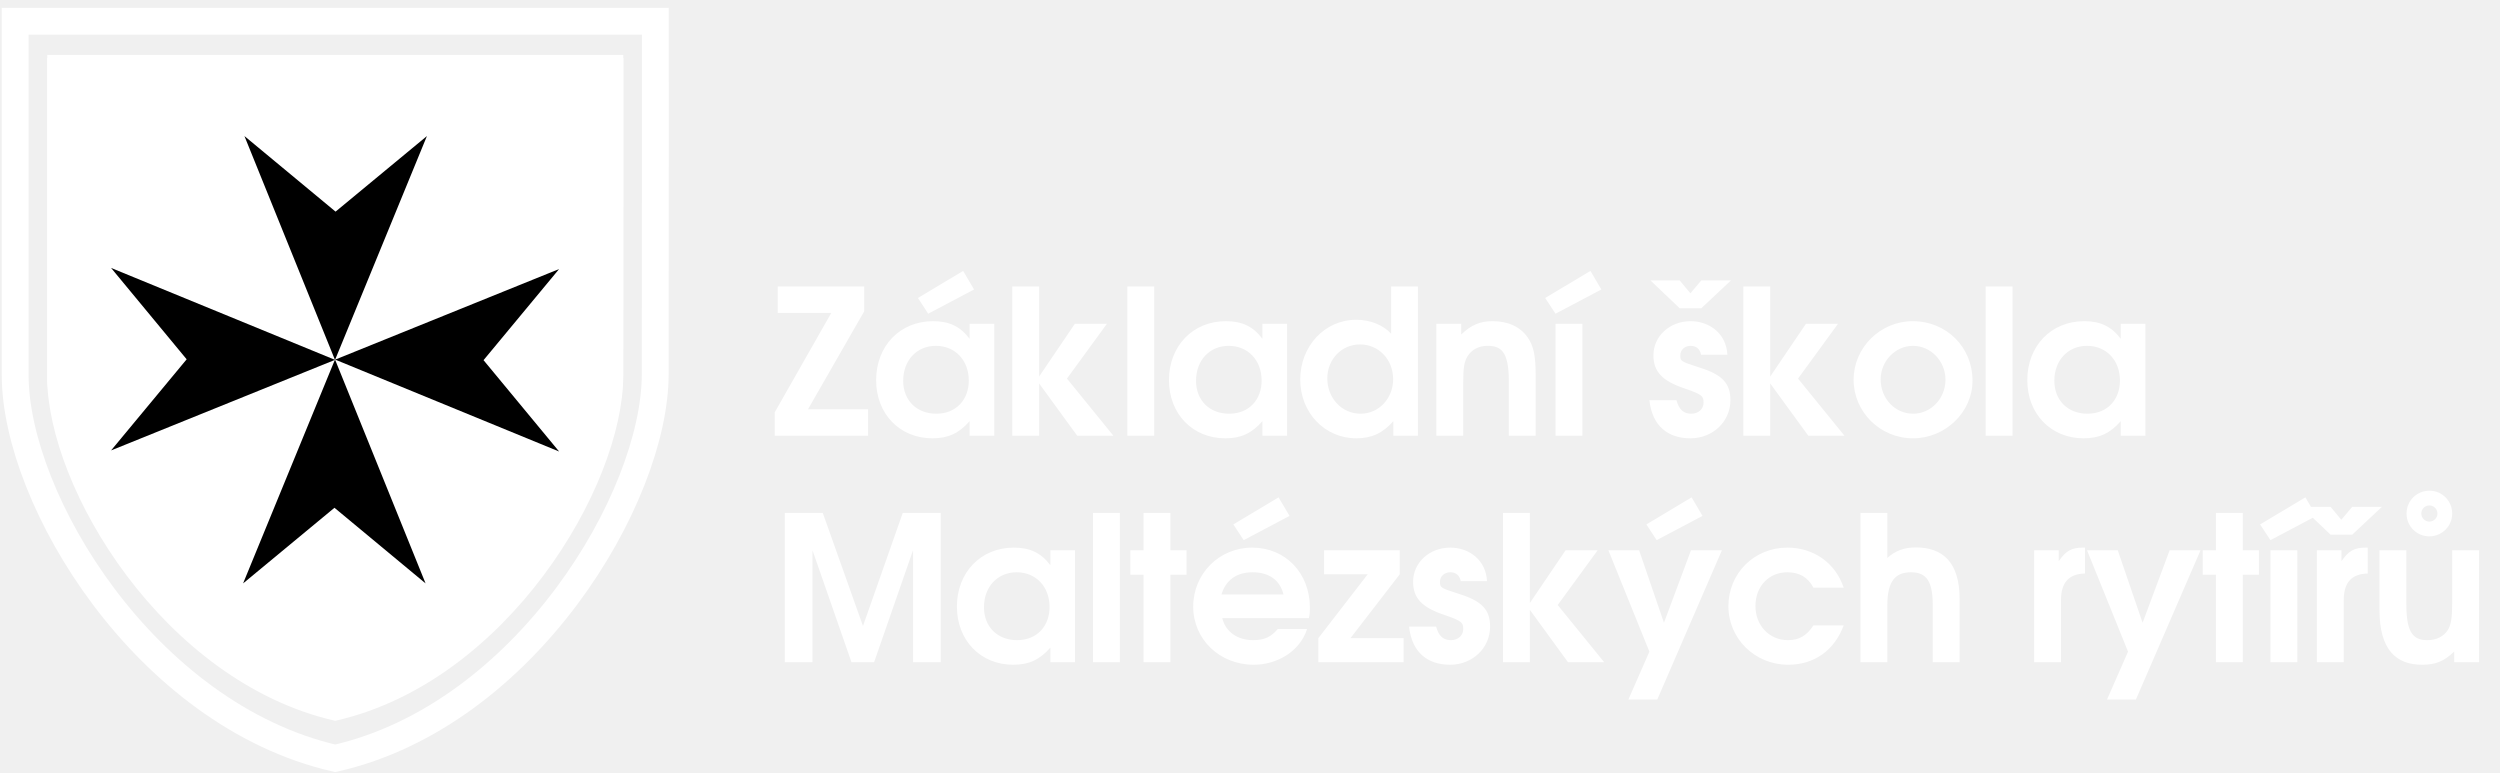
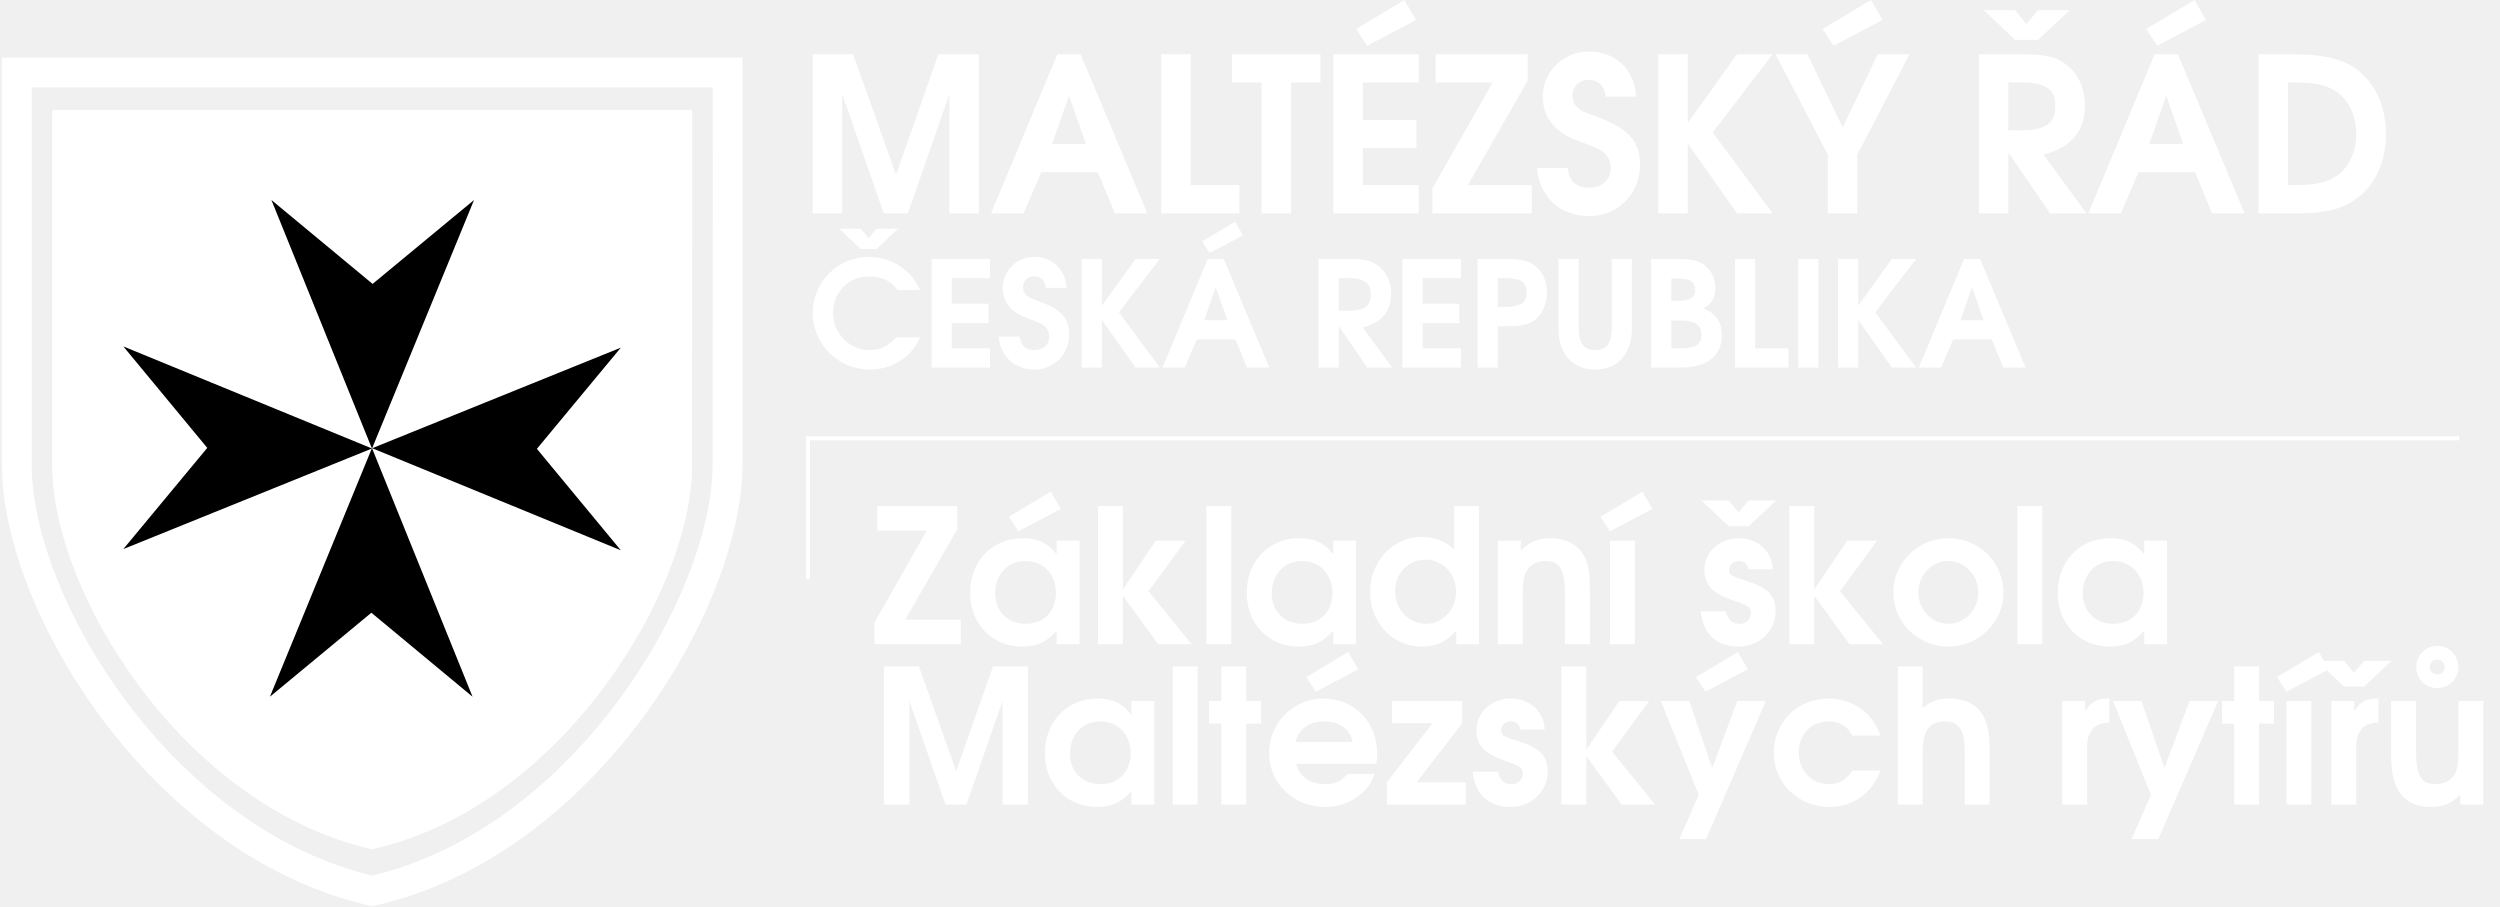
- <svg xmlns="http://www.w3.org/2000/svg" viewBox="0 0 408.5 126.2" width="408.5" height="126.2" role="img">
+ <svg xmlns="http://www.w3.org/2000/svg" viewBox="0 -7.2 367.9 133.4" width="367.9" height="133.4" role="img">
  <g transform="translate(-113.9 -228.2)">
    <path fill-rule="nonzero" fill="none" d="M 168.67 352.11 C 200.06 344.96 221.41 309.17 221.43 288.82 C 221.47 264.14 221.45 230.60 221.45 230.60 L 115.91 230.60 C 115.91 230.60 115.90 263.93 115.91 288.91 C 115.91 309.43 137.35 344.91 168.67 352.11 " />
    <path fill="none" stroke-width="4.43" stroke-linejoin="miter" stroke="#fff" d="M 0.00 -0.00 C 31.42 7.15 52.79 42.99 52.82 63.36 C 52.86 88.07 52.84 121.65 52.84 121.65 L -52.82 121.65 C -52.82 121.65 -52.83 88.28 -52.82 63.27 C -52.82 42.73 -31.36 7.21 0.00 -0.00 Z M 0.00 -0.00 " transform="matrix(0.99, 0, 0, -0.99, 168.67, 352.11)" />
    <path fill-rule="nonzero" fill="#fff" d="M 168.67 345.53 C 196.66 339.16 215.69 307.24 215.72 289.10 C 215.75 267.09 215.74 237.18 215.74 237.18 L 121.62 237.18 C 121.62 237.18 121.62 266.91 121.62 289.18 C 121.63 307.47 140.74 339.11 168.67 345.53 " />
    <path fill="none" stroke-width="0.89" stroke-linejoin="miter" stroke="#fff" d="M -0.00 0.00 C 28.02 6.38 47.07 38.33 47.10 56.50 C 47.13 78.53 47.12 108.48 47.12 108.48 L -47.10 108.48 C -47.10 108.48 -47.11 78.72 -47.10 56.42 C -47.10 38.10 -27.96 6.43 -0.00 0.00 Z M -0.00 0.00 " transform="matrix(0.99, 0, 0, -0.99, 168.67, 345.53)" />
    <path fill-rule="nonzero" fill="#000" d="M 168.64 286.94 L 153.62 323.53 L 168.55 311.17 L 183.44 323.53 L 168.64 286.94 " />
    <path fill-rule="nonzero" fill="#000" d="M 168.64 287.02 L 183.66 250.43 L 168.73 262.78 L 153.84 250.43 L 168.64 287.02 " />
    <path fill-rule="nonzero" fill="#000" d="M 168.67 286.96 L 205.26 301.98 L 192.91 287.05 L 205.26 272.16 L 168.67 286.96 " />
    <path fill-rule="nonzero" fill="#000" d="M 168.64 287.00 L 132.05 271.98 L 144.40 286.91 L 132.05 301.80 L 168.64 287.00 " />
  </g>
-   <path fill="#fff" d="M126.59 71.2H141.84V66.87H132.03L141.21 50.87V46.81H127.08V51.13H135.83L126.59 67.37ZM143.16 62.12C143.16 67.63 147.02 71.62 152.36 71.62C154.94 71.62 156.69 70.80 158.43 68.82V71.2H162.46V52.91H158.43V55.36C156.92 53.34 155.10 52.48 152.46 52.48C147.05 52.48 143.16 56.54 143.16 62.12ZM147.58 62.22C147.58 58.89 149.79 56.51 152.92 56.51C156.06 56.51 158.30 58.85 158.30 62.19C158.30 65.22 156.32 67.60 152.99 67.60C149.79 67.60 147.58 65.42 147.58 62.22ZM149.99 48.69 151.67 51.26 159.16 47.30 157.38 44.27ZM165.40 71.2H169.79V62.65L176.02 71.2H181.93L174.34 61.86L180.87 52.91H175.63L169.79 61.53V46.81H165.40ZM184.21 71.2H188.60V46.81H184.21ZM191.01 62.12C191.01 67.63 194.87 71.62 200.21 71.62C202.79 71.62 204.54 70.80 206.28 68.82V71.2H210.31V52.91H206.28V55.36C204.77 53.34 202.95 52.48 200.31 52.48C194.90 52.48 191.01 56.54 191.01 62.12ZM195.43 62.22C195.43 58.89 197.64 56.51 200.77 56.51C203.91 56.51 206.15 58.85 206.15 62.19C206.15 65.22 204.17 67.60 200.84 67.60C197.64 67.60 195.43 65.42 195.43 62.22ZM212.46 62.02C212.46 67.43 216.45 71.62 221.63 71.62C224.10 71.62 225.92 70.80 227.67 68.82V71.2H231.69V46.81H227.31V54.53C226.02 53.11 223.91 52.25 221.60 52.25C216.48 52.25 212.46 56.54 212.46 62.02ZM216.88 61.82C216.88 58.72 219.22 56.28 222.22 56.28C225.29 56.28 227.64 58.75 227.64 61.96C227.64 65.12 225.29 67.60 222.32 67.60C219.25 67.60 216.88 65.06 216.88 61.82ZM234.70 71.2H239.09V62.58C239.09 60.14 239.25 59.08 239.81 58.19C240.51 57.10 241.66 56.51 243.05 56.51C245.22 56.51 246.54 57.37 246.54 62.25V71.2H250.93V61.39C250.93 58.13 250.60 56.54 249.61 55.12C248.42 53.41 246.45 52.48 243.90 52.48C241.82 52.48 240.37 53.11 238.76 54.66V52.91H234.70ZM252.48 48.69 254.17 51.26 261.66 47.30 259.88 44.27ZM254.17 71.2H258.56V52.91H254.17ZM269.51 65.39C269.97 69.64 272.58 71.62 276.21 71.62C279.87 71.62 282.75 68.89 282.75 65.39C282.75 62.68 281.49 61.23 277.66 60.04C274.66 59.08 274.56 59.02 274.56 58.06C274.56 57.17 275.29 56.51 276.24 56.51C277.17 56.51 277.76 57.01 277.96 57.96H282.25C282.09 54.53 279.35 52.48 276.24 52.48C272.84 52.48 270.17 54.93 270.17 58.06C270.17 60.73 271.62 62.25 275.25 63.47C278.19 64.46 278.36 64.76 278.36 65.82C278.36 66.84 277.50 67.60 276.38 67.60C275.09 67.60 274.36 66.94 273.93 65.39ZM269.68 45.82 274.46 50.37H277.99L282.84 45.82H277.99L276.21 47.93L274.46 45.82ZM284.86 71.2H289.25V62.65L295.48 71.2H301.39L293.80 61.86L300.33 52.91H295.09L289.25 61.53V46.81H284.86ZM302.88 62.05C302.88 67.33 307.23 71.62 312.58 71.62C317.89 71.62 322.31 67.33 322.31 62.19C322.31 56.74 318.06 52.48 312.54 52.48C307.23 52.48 302.88 56.81 302.88 62.05ZM307.30 61.99C307.30 58.99 309.71 56.51 312.58 56.51C315.51 56.51 317.89 59.02 317.89 62.05C317.89 65.12 315.51 67.60 312.61 67.60C309.64 67.60 307.30 65.12 307.30 61.99ZM324.46 71.2H328.85V46.81H324.46ZM331.26 62.12C331.26 67.63 335.12 71.62 340.46 71.62C343.04 71.62 344.78 70.80 346.53 68.82V71.2H350.56V52.91H346.53V55.36C345.02 53.34 343.20 52.48 340.56 52.48C335.15 52.48 331.26 56.54 331.26 62.12ZM335.68 62.22C335.68 58.89 337.89 56.51 341.02 56.51C344.16 56.51 346.40 58.85 346.40 62.19C346.40 65.22 344.42 67.60 341.09 67.60C337.89 67.60 335.68 65.42 335.68 62.22Z" />
-   <path fill="#fff" d="M128.24 108.2H132.76V89.91L139.13 108.2H142.83L149.19 89.91V108.2H153.72V83.81H147.51L141.01 102.29L134.44 83.81H128.24ZM156.36 99.12C156.36 104.63 160.22 108.62 165.56 108.62C168.14 108.62 169.89 107.80 171.63 105.82V108.2H175.66V89.91H171.63V92.36C170.12 90.34 168.30 89.48 165.66 89.48C160.25 89.48 156.36 93.54 156.36 99.12ZM160.78 99.22C160.78 95.89 162.99 93.51 166.12 93.51C169.26 93.51 171.50 95.85 171.50 99.19C171.50 102.22 169.52 104.60 166.19 104.60C162.99 104.60 160.78 102.42 160.78 99.22ZM178.60 108.2H182.99V83.81H178.60ZM184.70 93.91H186.85V108.2H191.24V93.91H193.88V89.91H191.24V83.81H186.85V89.91H184.70ZM194.97 99.12C194.97 104.47 199.29 108.62 204.87 108.62C208.56 108.62 212.36 106.55 213.58 102.78H208.79C207.67 104.10 206.58 104.60 204.77 104.60C202.16 104.60 200.25 103.21 199.72 101.00H213.87C214.01 100.37 214.04 99.98 214.04 99.32C214.04 93.64 210.05 89.48 204.60 89.48C199.22 89.48 194.97 93.74 194.97 99.12ZM199.59 97.14C200.28 94.80 202.06 93.51 204.67 93.51C207.37 93.51 209.16 94.80 209.72 97.14ZM201.53 85.69 203.22 88.26 210.71 84.30 208.92 81.27ZM215.42 108.2H229.35V104.27H220.67L228.72 93.84V89.91H216.35V93.84H223.48L215.42 104.27ZM230.24 102.39C230.70 106.64 233.31 108.62 236.94 108.62C240.60 108.62 243.48 105.89 243.48 102.39C243.48 99.68 242.22 98.23 238.39 97.04C235.39 96.08 235.29 96.02 235.29 95.06C235.29 94.17 236.02 93.51 236.97 93.51C237.90 93.51 238.49 94.01 238.69 94.96H242.98C242.81 91.53 240.08 89.48 236.97 89.48C233.57 89.48 230.90 91.93 230.90 95.06C230.90 97.73 232.35 99.25 235.98 100.47C238.92 101.46 239.09 101.76 239.09 102.82C239.09 103.84 238.23 104.60 237.11 104.60C235.82 104.60 235.09 103.94 234.66 102.39ZM245.59 108.2H249.98V99.65L256.21 108.2H262.12L254.53 98.86L261.06 89.91H255.82L249.98 98.53V83.81H245.59ZM262.81 89.91 269.51 106.48 266.08 114.30H270.80L281.36 89.91H276.31L271.89 101.76L267.83 89.91ZM269.02 85.69 270.70 88.26 278.19 84.30 276.41 81.27ZM282.42 99.05C282.42 104.37 286.77 108.62 292.18 108.62C296.44 108.62 299.74 106.28 301.26 102.19H296.31C295.22 103.87 293.97 104.60 292.15 104.60C289.11 104.60 286.84 102.22 286.84 99.02C286.84 95.82 289.02 93.51 292.05 93.51C294.03 93.51 295.42 94.34 296.31 96.02H301.26C299.84 91.83 296.21 89.48 292.05 89.48C286.64 89.48 282.42 93.68 282.42 99.05ZM304.00 108.2H308.39V98.92C308.39 94.90 309.74 93.51 312.25 93.51C314.82 93.51 315.81 95.03 315.81 98.86V108.2H320.20V97.87C320.20 91.86 317.43 89.45 313.04 89.45C311.16 89.45 309.71 89.98 308.39 91.17V83.81H304.00ZM332.38 108.2H336.77V98.03C336.77 95.19 338.05 93.77 340.69 93.71V89.48H340.36C338.48 89.48 337.56 90.01 336.40 91.7V89.91H332.38ZM341.02 89.91 347.72 106.48 344.29 114.30H349.01L359.57 89.91H354.52L350.10 101.76L346.04 89.91ZM359.93 93.91H362.08V108.2H366.47V93.91H369.11V89.91H366.47V83.81H362.08V89.91H359.93ZM369.30 85.69 370.99 88.26 378.48 84.30 376.70 81.27ZM370.99 108.2H375.38V89.91H370.99ZM376.04 82.82 380.82 87.37H384.35L389.20 82.82H384.35L382.57 84.93L380.82 82.82ZM378.58 108.2H382.97V98.03C382.97 95.19 384.25 93.77 386.89 93.71V89.48H386.56C384.68 89.48 383.76 90.01 382.60 91.7V89.91H378.58ZM388.81 99.71C388.81 106.15 391.51 108.62 395.77 108.62C397.98 108.62 399.37 108.06 401.02 106.45V108.2H405.08V89.91H400.69V98.53C400.69 100.97 400.49 102.09 399.99 102.92C399.33 103.97 398.15 104.60 396.66 104.60C394.55 104.60 393.20 103.71 393.20 98.86V89.91H388.81ZM393.23 83.91C393.23 85.99 394.88 87.64 396.96 87.64C399.00 87.64 400.69 85.99 400.69 83.91C400.69 81.86 399.04 80.18 396.99 80.18C394.88 80.18 393.23 81.83 393.23 83.91ZM395.64 83.91C395.64 83.18 396.23 82.59 396.96 82.59C397.68 82.59 398.28 83.18 398.28 83.91C398.28 84.63 397.68 85.23 396.96 85.23C396.23 85.23 395.64 84.63 395.64 83.91Z" />
+   <path fill="#fff" d="M119.6 24.19H123.94V6.65L130.05 24.19H133.6L139.71 6.65V24.19H144.05V0.79H138.09L131.86 18.52L125.55 0.79H119.6ZM145.85 24.19H150.63L153.23 18.14H161.55L164.06 24.19H168.84L159.02 0.79H155.6ZM154.81 14 157.31 6.9 159.81 14ZM170.89 24.19H182.39V20.04H175.23V0.79H170.89ZM181.31 4.94H185.65V24.19H189.99V4.94H194.32V0.79H181.31ZM196.22 24.19H208.79V20.04H200.56V14.6H208.45V10.45H200.56V4.94H208.79V0.79H196.22ZM199.58 -2.94 201.19 -0.47 208.38 -4.27 206.67 -7.19ZM210.79 24.19H225.42V20.04H216.01L224.81 4.69V0.79H211.26V4.94H219.65L210.79 20.52ZM226.18 17.51C226.56 21.94 229.75 24.6 233.87 24.6C238.08 24.6 241.34 21.34 241.34 17.1C241.34 13.93 240.04 11.88 235.29 10.1C233.08 9.28 233.02 9.25 232.7 9.06C231.84 8.52 231.4 7.79 231.4 6.94C231.4 5.54 232.38 4.56 233.81 4.56C235.26 4.56 236.15 5.45 236.28 7.03H240.77C240.55 2.92 237.61 0.38 233.84 0.38C230.07 0.38 227.03 3.33 227.03 7.03C227.03 9.98 228.77 12.22 231.91 13.4C235.01 14.57 235.26 14.66 235.96 15.2C236.66 15.74 237.04 16.62 237.04 17.57C237.04 19.25 235.74 20.42 233.87 20.42C231.94 20.42 230.89 19.47 230.7 17.51ZM244.03 24.19H248.37V13.9L255.62 24.19H260.85L252.04 12.29L260.85 0.79H255.62L248.37 10.89V0.79H244.03ZM261.29 0.79 268.98 15.55V24.19H273.32V15.55L281.01 0.79H276.33L271.17 11.56L265.98 0.79ZM268.22 -2.94 269.84 -0.47 277.03 -4.27 275.32 -7.19ZM291.21 24.19H295.55V15.23L301.69 24.19H307.04L300.71 15.55C304.92 14.5 306.82 11.94 306.82 8.3C306.82 5.92 305.96 3.9 304.35 2.54C302.83 1.24 301.15 0.79 297.95 0.79H291.21ZM291.94 -5.7 296.53 -1.33H299.92L304.57 -5.7H299.92L298.21 -3.67L296.53 -5.7ZM295.55 11.97V4.94H297.48C301.6 4.94 302.45 6.33 302.45 8.42C302.45 10.89 301.03 11.97 297.67 11.97ZM307.33 24.19H312.11L314.7 18.14H323.03L325.53 24.19H330.31L320.5 0.79H317.08ZM315.84 -2.94 317.46 -0.47 324.64 -4.27 322.94 -7.19ZM316.29 14 318.79 6.9 321.29 14ZM332.37 24.19H337.82C341.36 24.19 343.48 23.84 345.38 22.89C348.99 21.12 351.11 17.26 351.11 12.54C351.11 8.11 349.28 4.43 346.02 2.47C344.18 1.36 341.39 0.79 337.72 0.79H332.37ZM336.71 20.04V4.94H337.56C340.32 4.94 341.81 5.19 343.17 5.89C345.38 7.03 346.75 9.53 346.75 12.54C346.75 15.36 345.45 17.86 343.36 19C342.06 19.73 340.25 20.04 337.66 20.04Z M119.6 38.84C119.6 43.45 123.35 47.18 128.03 47.18C131.29 47.18 134.15 45.36 135.41 42.44H131.92C130.62 43.8 129.5 44.32 127.96 44.32C125.02 44.32 122.59 41.85 122.59 38.86C122.59 35.85 124.84 33.47 127.9 33.47C129.76 33.47 131.01 34.08 132.1 35.49H135.41C134 32.39 131.12 30.61 127.83 30.61C123.3 30.61 119.6 34.32 119.6 38.84ZM123.52 26.46 126.66 29.44H128.98L132.16 26.46H128.98L127.81 27.84L126.66 26.46ZM137.1 46.9H145.69V44.06H140.06V40.34H145.46V37.5H140.06V33.73H145.69V30.9H137.1ZM146.97 42.33C147.23 45.36 149.42 47.18 152.23 47.18C155.11 47.18 157.34 44.95 157.34 42.05C157.34 39.88 156.46 38.47 153.21 37.26C151.69 36.7 151.65 36.68 151.43 36.55C150.85 36.18 150.54 35.68 150.54 35.1C150.54 34.14 151.22 33.47 152.19 33.47C153.19 33.47 153.79 34.08 153.88 35.16H156.95C156.8 32.35 154.79 30.61 152.21 30.61C149.64 30.61 147.56 32.63 147.56 35.16C147.56 37.17 148.75 38.71 150.89 39.51C153.01 40.31 153.19 40.38 153.66 40.75C154.14 41.12 154.4 41.72 154.4 42.37C154.4 43.52 153.51 44.32 152.23 44.32C150.91 44.32 150.2 43.67 150.07 42.33ZM159.18 46.9H162.15V39.86L167.11 46.9H170.68L164.66 38.76L170.68 30.9H167.11L162.15 37.8V30.9H159.18ZM171.07 46.9H174.34L176.12 42.76H181.81L183.52 46.9H186.79L180.08 30.9H177.74ZM176.9 28.34 178 30.03 182.92 27.43 181.75 25.44ZM177.2 39.92 178.91 35.07 180.62 39.92ZM194.05 46.9H197.01V40.77L201.21 46.9H204.87L200.54 40.99C203.42 40.27 204.72 38.52 204.72 36.03C204.72 34.4 204.14 33.02 203.03 32.09C201.99 31.2 200.85 30.9 198.66 30.9H194.05ZM197.01 38.54V33.73H198.33C201.15 33.73 201.73 34.68 201.73 36.11C201.73 37.8 200.76 38.54 198.46 38.54ZM206.39 46.9H214.99V44.06H209.36V40.34H214.75V37.5H209.36V33.73H214.99V30.9H206.39ZM217.43 46.9H220.4V40.81H221.35C223.63 40.81 224.67 40.64 225.55 40.1C226.85 39.3 227.65 37.67 227.65 35.83C227.65 33.99 226.87 32.48 225.49 31.63C224.58 31.09 223.52 30.9 221.4 30.9H217.43ZM220.4 37.98V33.73H221.4C223.67 33.73 224.67 34.19 224.67 35.88C224.67 37.26 223.93 37.98 221.27 37.98ZM229.34 41.03C229.34 45.1 231.59 47.18 234.73 47.18C237.9 47.18 240.15 45.12 240.15 41.03V30.9H237.18V41.03C237.18 43.54 236.23 44.32 234.76 44.32C233.24 44.32 232.31 43.52 232.31 41.03V30.9H229.34ZM242.98 46.9H247.25C251.36 46.9 253.38 45.06 253.38 42.13C253.38 40.23 252.68 39.02 250.65 38.17C251.93 37.5 252.43 36.66 252.43 35.16C252.43 33.67 251.75 32.41 250.61 31.67C249.65 31.07 248.66 30.9 246.28 30.9H242.98ZM245.95 44.06V39.97H247.36C249.42 39.97 250.39 40.64 250.39 42.07C250.39 43.45 249.5 44.06 247.42 44.06ZM245.95 37.07V33.8H247.16C248.7 33.8 249.46 34.32 249.46 35.42C249.46 36.57 248.7 37.07 246.9 37.07ZM255.33 46.9H263.19V44.06H258.29V30.9H255.33ZM264.64 46.9H267.6V30.9H264.64ZM270.48 46.9H273.45V39.86L278.41 46.9H281.98L275.96 38.76L281.98 30.9H278.41L273.45 37.8V30.9H270.48ZM282.37 46.9H285.64L287.42 42.76H293.11L294.82 46.9H298.09L291.38 30.9H289.04ZM288.5 39.92 290.21 35.07 291.92 39.92Z" />
+   <path fill="none" stroke="#fff" stroke-width=".6" d="M118.6 57.3H361.9M118.9 57V78" />
+   <path fill="#fff" d="M128.69 87.6H141.39V83.99H133.23L140.87 70.66V67.27H129.10V70.88H136.39L128.69 84.41ZM142.77 80.03C142.77 84.63 145.99 87.95 150.44 87.95C152.59 87.95 154.04 87.27 155.50 85.61V87.6H158.86V72.36H155.50V74.39C154.24 72.72 152.73 72.00 150.53 72.00C146.01 72.00 142.77 75.38 142.77 80.03ZM146.45 80.11C146.45 77.34 148.30 75.36 150.91 75.36C153.52 75.36 155.39 77.31 155.39 80.09C155.39 82.62 153.74 84.60 150.97 84.60C148.30 84.60 146.45 82.78 146.45 80.11ZM148.46 68.84 149.86 70.99 156.11 67.69 154.62 65.16ZM161.58 87.6H165.24V80.47L170.44 87.6H175.36L169.03 79.81L174.48 72.36H170.10L165.24 79.54V67.27H161.58ZM177.53 87.6H181.19V67.27H177.53ZM183.47 80.03C183.47 84.63 186.69 87.95 191.14 87.95C193.29 87.95 194.74 87.27 196.20 85.61V87.6H199.56V72.36H196.20V74.39C194.94 72.72 193.42 72.00 191.23 72.00C186.71 72.00 183.47 75.38 183.47 80.03ZM187.15 80.11C187.15 77.34 189.00 75.36 191.61 75.36C194.22 75.36 196.09 77.31 196.09 80.09C196.09 82.62 194.44 84.60 191.67 84.60C189.00 84.60 187.15 82.78 187.15 80.11ZM201.62 79.95C201.62 84.46 204.95 87.95 209.26 87.95C211.33 87.95 212.84 87.27 214.30 85.61V87.6H217.65V67.27H213.99V73.71C212.92 72.53 211.16 71.81 209.24 71.81C204.98 71.81 201.62 75.38 201.62 79.95ZM205.30 79.78C205.30 77.20 207.26 75.16 209.76 75.16C212.32 75.16 214.27 77.23 214.27 79.89C214.27 82.53 212.32 84.60 209.84 84.60C207.29 84.60 205.30 82.48 205.30 79.78ZM220.43 87.6H224.09V80.42C224.09 78.38 224.23 77.50 224.69 76.76C225.27 75.85 226.23 75.36 227.39 75.36C229.20 75.36 230.30 76.07 230.30 80.14V87.6H233.96V79.43C233.96 76.71 233.69 75.38 232.86 74.20C231.87 72.77 230.22 72.00 228.10 72.00C226.37 72.00 225.16 72.53 223.81 73.82V72.36H220.43ZM235.53 68.84 236.93 70.99 243.17 67.69 241.69 65.16ZM236.93 87.6H240.59V72.36H236.93ZM250.27 82.75C250.65 86.30 252.82 87.95 255.85 87.95C258.90 87.95 261.29 85.67 261.29 82.75C261.29 80.50 260.25 79.29 257.06 78.30C254.56 77.50 254.47 77.45 254.47 76.65C254.47 75.91 255.08 75.36 255.88 75.36C256.65 75.36 257.14 75.77 257.31 76.57H260.88C260.75 73.71 258.46 72.00 255.88 72.00C253.04 72.00 250.82 74.04 250.82 76.65C250.82 78.88 252.03 80.14 255.05 81.16C257.50 81.99 257.64 82.23 257.64 83.11C257.64 83.97 256.92 84.60 255.99 84.60C254.91 84.60 254.31 84.05 253.95 82.75ZM250.40 66.45 254.39 70.24H257.34L261.38 66.45H257.34L255.85 68.21L254.39 66.45ZM263.33 87.6H266.99V80.47L272.18 87.6H277.11L270.78 79.81L276.23 72.36H271.85L266.99 79.54V67.27H263.33ZM278.62 79.98C278.62 84.38 282.25 87.95 286.71 87.95C291.13 87.95 294.82 84.38 294.82 80.09C294.82 75.55 291.27 72.00 286.68 72.00C282.25 72.00 278.62 75.61 278.62 79.98ZM282.30 79.92C282.30 77.42 284.31 75.36 286.71 75.36C289.15 75.36 291.13 77.45 291.13 79.98C291.13 82.53 289.15 84.60 286.73 84.60C284.26 84.60 282.30 82.53 282.30 79.92ZM296.88 87.6H300.54V67.27H296.88ZM302.82 80.03C302.82 84.63 306.04 87.95 310.49 87.95C312.64 87.95 314.1 87.27 315.55 85.61V87.6H318.91V72.36H315.55V74.39C314.29 72.72 312.78 72.00 310.58 72.00C306.07 72.00 302.82 75.38 302.82 80.03ZM306.51 80.11C306.51 77.34 308.35 75.36 310.96 75.36C313.57 75.36 315.44 77.31 315.44 80.09C315.44 82.62 313.79 84.60 311.02 84.60C308.35 84.60 306.51 82.78 306.51 80.11Z" />
+   <path fill="#fff" d="M130.07 111.2H133.83V95.96L139.14 111.2H142.22L147.53 95.96V111.2H151.29V90.87H146.13L140.71 106.27L135.23 90.87H130.07ZM153.77 103.63C153.77 108.23 156.99 111.55 161.44 111.55C163.59 111.55 165.04 110.87 166.50 109.22V111.2H169.86V95.96H166.50V98.0C165.24 96.32 163.73 95.60 161.53 95.60C157.01 95.60 153.77 98.99 153.77 103.63ZM157.45 103.72C157.45 100.94 159.30 98.96 161.91 98.96C164.52 98.96 166.39 100.91 166.39 103.69C166.39 106.22 164.74 108.20 161.97 108.20C159.30 108.20 157.45 106.38 157.45 103.72ZM172.58 111.2H176.24V90.87H172.58ZM177.94 99.29H179.73V111.2H183.39V99.29H185.59V95.96H183.39V90.87H179.73V95.96H177.94ZM186.77 103.63C186.77 108.09 190.37 111.55 195.02 111.55C198.10 111.55 201.26 109.82 202.28 106.69H198.29C197.36 107.79 196.45 108.20 194.94 108.20C192.76 108.20 191.17 107.04 190.73 105.20H202.53C202.64 104.68 202.67 104.35 202.67 103.80C202.67 99.07 199.34 95.60 194.80 95.60C190.32 95.60 186.77 99.15 186.77 103.63ZM190.62 101.98C191.20 100.03 192.68 98.96 194.85 98.96C197.11 98.96 198.6 100.03 199.06 101.98ZM192.24 92.44 193.64 94.59 199.89 91.29 198.40 88.76ZM204.1 111.2H215.70V107.92H208.47L215.18 99.23V95.96H204.86V99.23H210.80L204.1 107.92ZM216.72 106.36C217.10 109.90 219.28 111.55 222.30 111.55C225.35 111.55 227.75 109.27 227.75 106.36C227.75 104.10 226.70 102.89 223.51 101.90C221.01 101.10 220.92 101.05 220.92 100.25C220.92 99.51 221.53 98.96 222.33 98.96C223.10 98.96 223.59 99.37 223.76 100.17H227.33C227.2 97.31 224.91 95.60 222.33 95.60C219.5 95.60 217.27 97.64 217.27 100.25C217.27 102.48 218.48 103.74 221.50 104.76C223.95 105.59 224.09 105.83 224.09 106.71C224.09 107.57 223.37 108.20 222.44 108.20C221.36 108.20 220.76 107.65 220.40 106.36ZM229.78 111.2H233.44V104.07L238.64 111.2H243.56L237.23 103.41L242.68 95.96H238.30L233.44 103.14V90.87H229.78ZM244.41 95.96 249.99 109.77 247.13 116.28H251.06L259.86 95.96H255.66L251.97 105.83L248.59 95.96ZM249.58 92.44 250.98 94.59 257.22 91.29 255.74 88.76ZM261.02 103.58C261.02 108.01 264.65 111.55 269.16 111.55C272.71 111.55 275.46 109.60 276.72 106.19H272.60C271.69 107.59 270.65 108.20 269.13 108.20C266.60 108.20 264.71 106.22 264.71 103.55C264.71 100.88 266.52 98.96 269.05 98.96C270.70 98.96 271.86 99.65 272.60 101.05H276.72C275.54 97.56 272.52 95.60 269.05 95.60C264.54 95.60 261.02 99.10 261.02 103.58ZM279.28 111.2H282.94V103.47C282.94 100.11 284.07 98.96 286.16 98.96C288.30 98.96 289.13 100.22 289.13 103.41V111.2H292.78V102.59C292.78 97.58 290.47 95.58 286.82 95.58C285.25 95.58 284.04 96.02 282.94 97.01V90.87H279.28ZM303.48 111.2H307.14V102.73C307.14 100.36 308.21 99.18 310.41 99.12V95.60H310.14C308.57 95.60 307.80 96.04 306.84 97.45V95.96H303.48ZM310.96 95.96 316.54 109.77 313.68 116.28H317.62L326.42 95.96H322.21L318.52 105.83L315.14 95.96ZM326.99 99.29H328.78V111.2H332.44V99.29H334.64V95.96H332.44V90.87H328.78V95.96H326.99ZM335.08 92.44 336.48 94.59 342.72 91.29 341.24 88.76ZM336.48 111.2H340.14V95.96H336.48ZM340.96 90.05 344.95 93.84H347.89L351.94 90.05H347.89L346.41 91.81L344.95 90.05ZM343.08 111.2H346.74V102.73C346.74 100.36 347.81 99.18 350.01 99.12V95.60H349.74C348.17 95.60 347.40 96.04 346.44 97.45V95.96H343.08ZM351.88 104.13C351.88 109.49 354.14 111.55 357.68 111.55C359.53 111.55 360.68 111.09 362.06 109.74V111.2H365.44V95.96H361.78V103.14C361.78 105.17 361.62 106.11 361.20 106.8C360.65 107.68 359.66 108.20 358.43 108.20C356.67 108.20 355.54 107.46 355.54 103.41V95.96H351.88ZM355.57 90.96C355.57 92.69 356.94 94.06 358.67 94.06C360.38 94.06 361.78 92.69 361.78 90.96C361.78 89.25 360.41 87.85 358.70 87.85C356.94 87.85 355.57 89.22 355.57 90.96ZM357.57 90.96C357.57 90.35 358.07 89.86 358.67 89.86C359.28 89.86 359.77 90.35 359.77 90.96C359.77 91.56 359.28 92.06 358.67 92.06C358.07 92.06 357.57 91.56 357.57 90.96Z" />
</svg>
